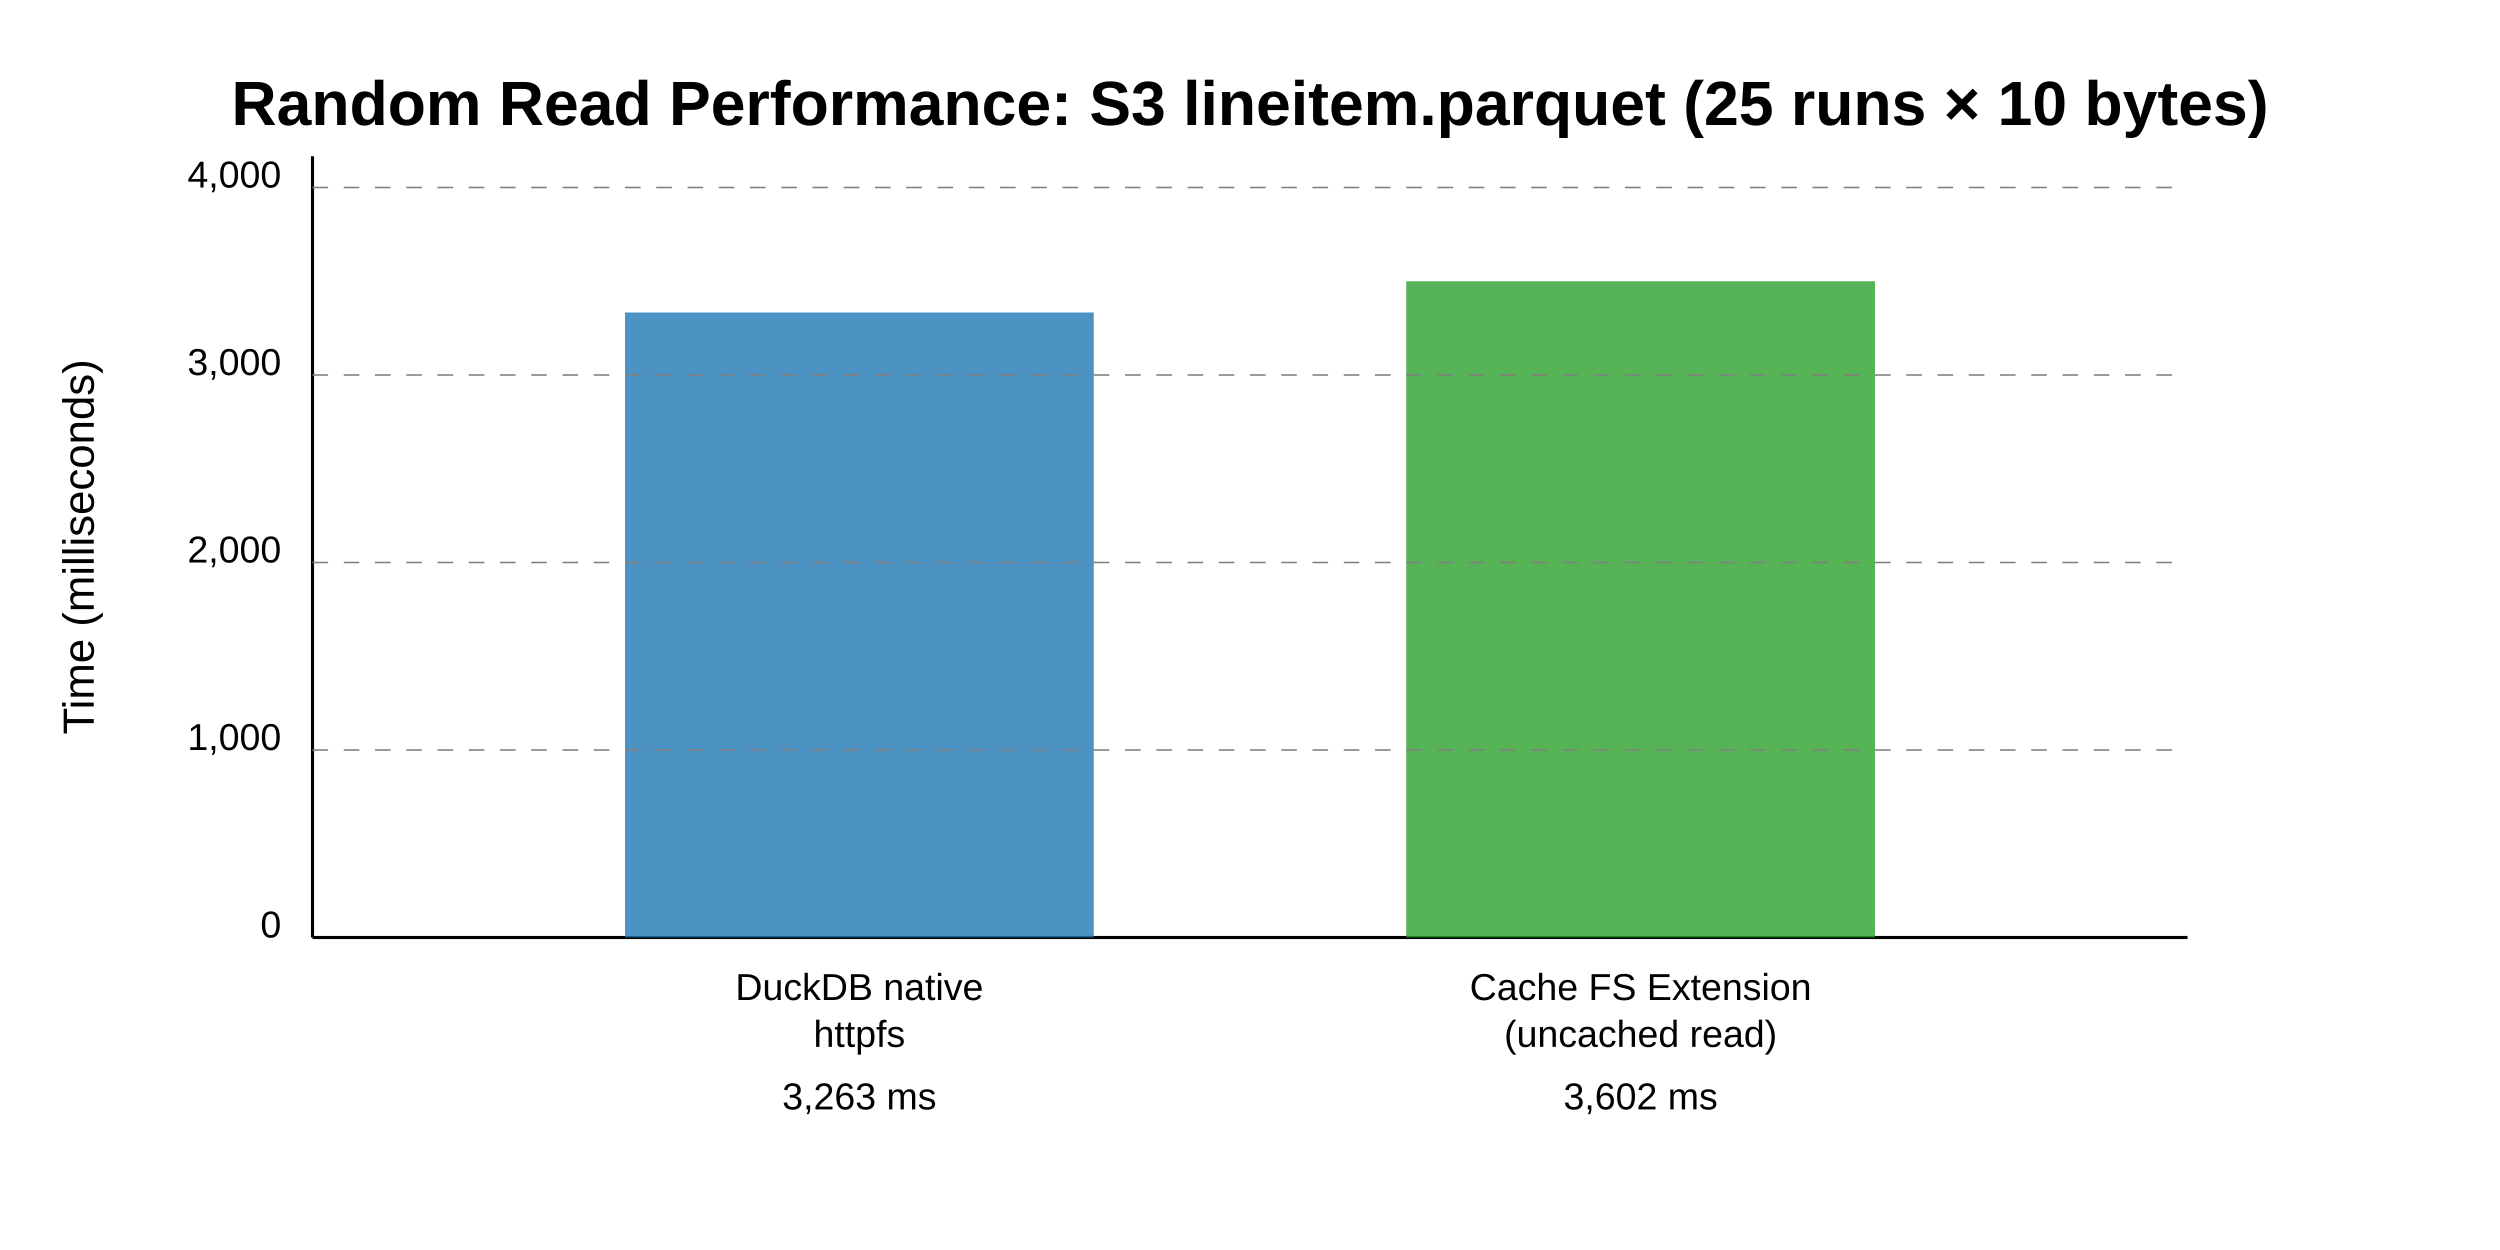
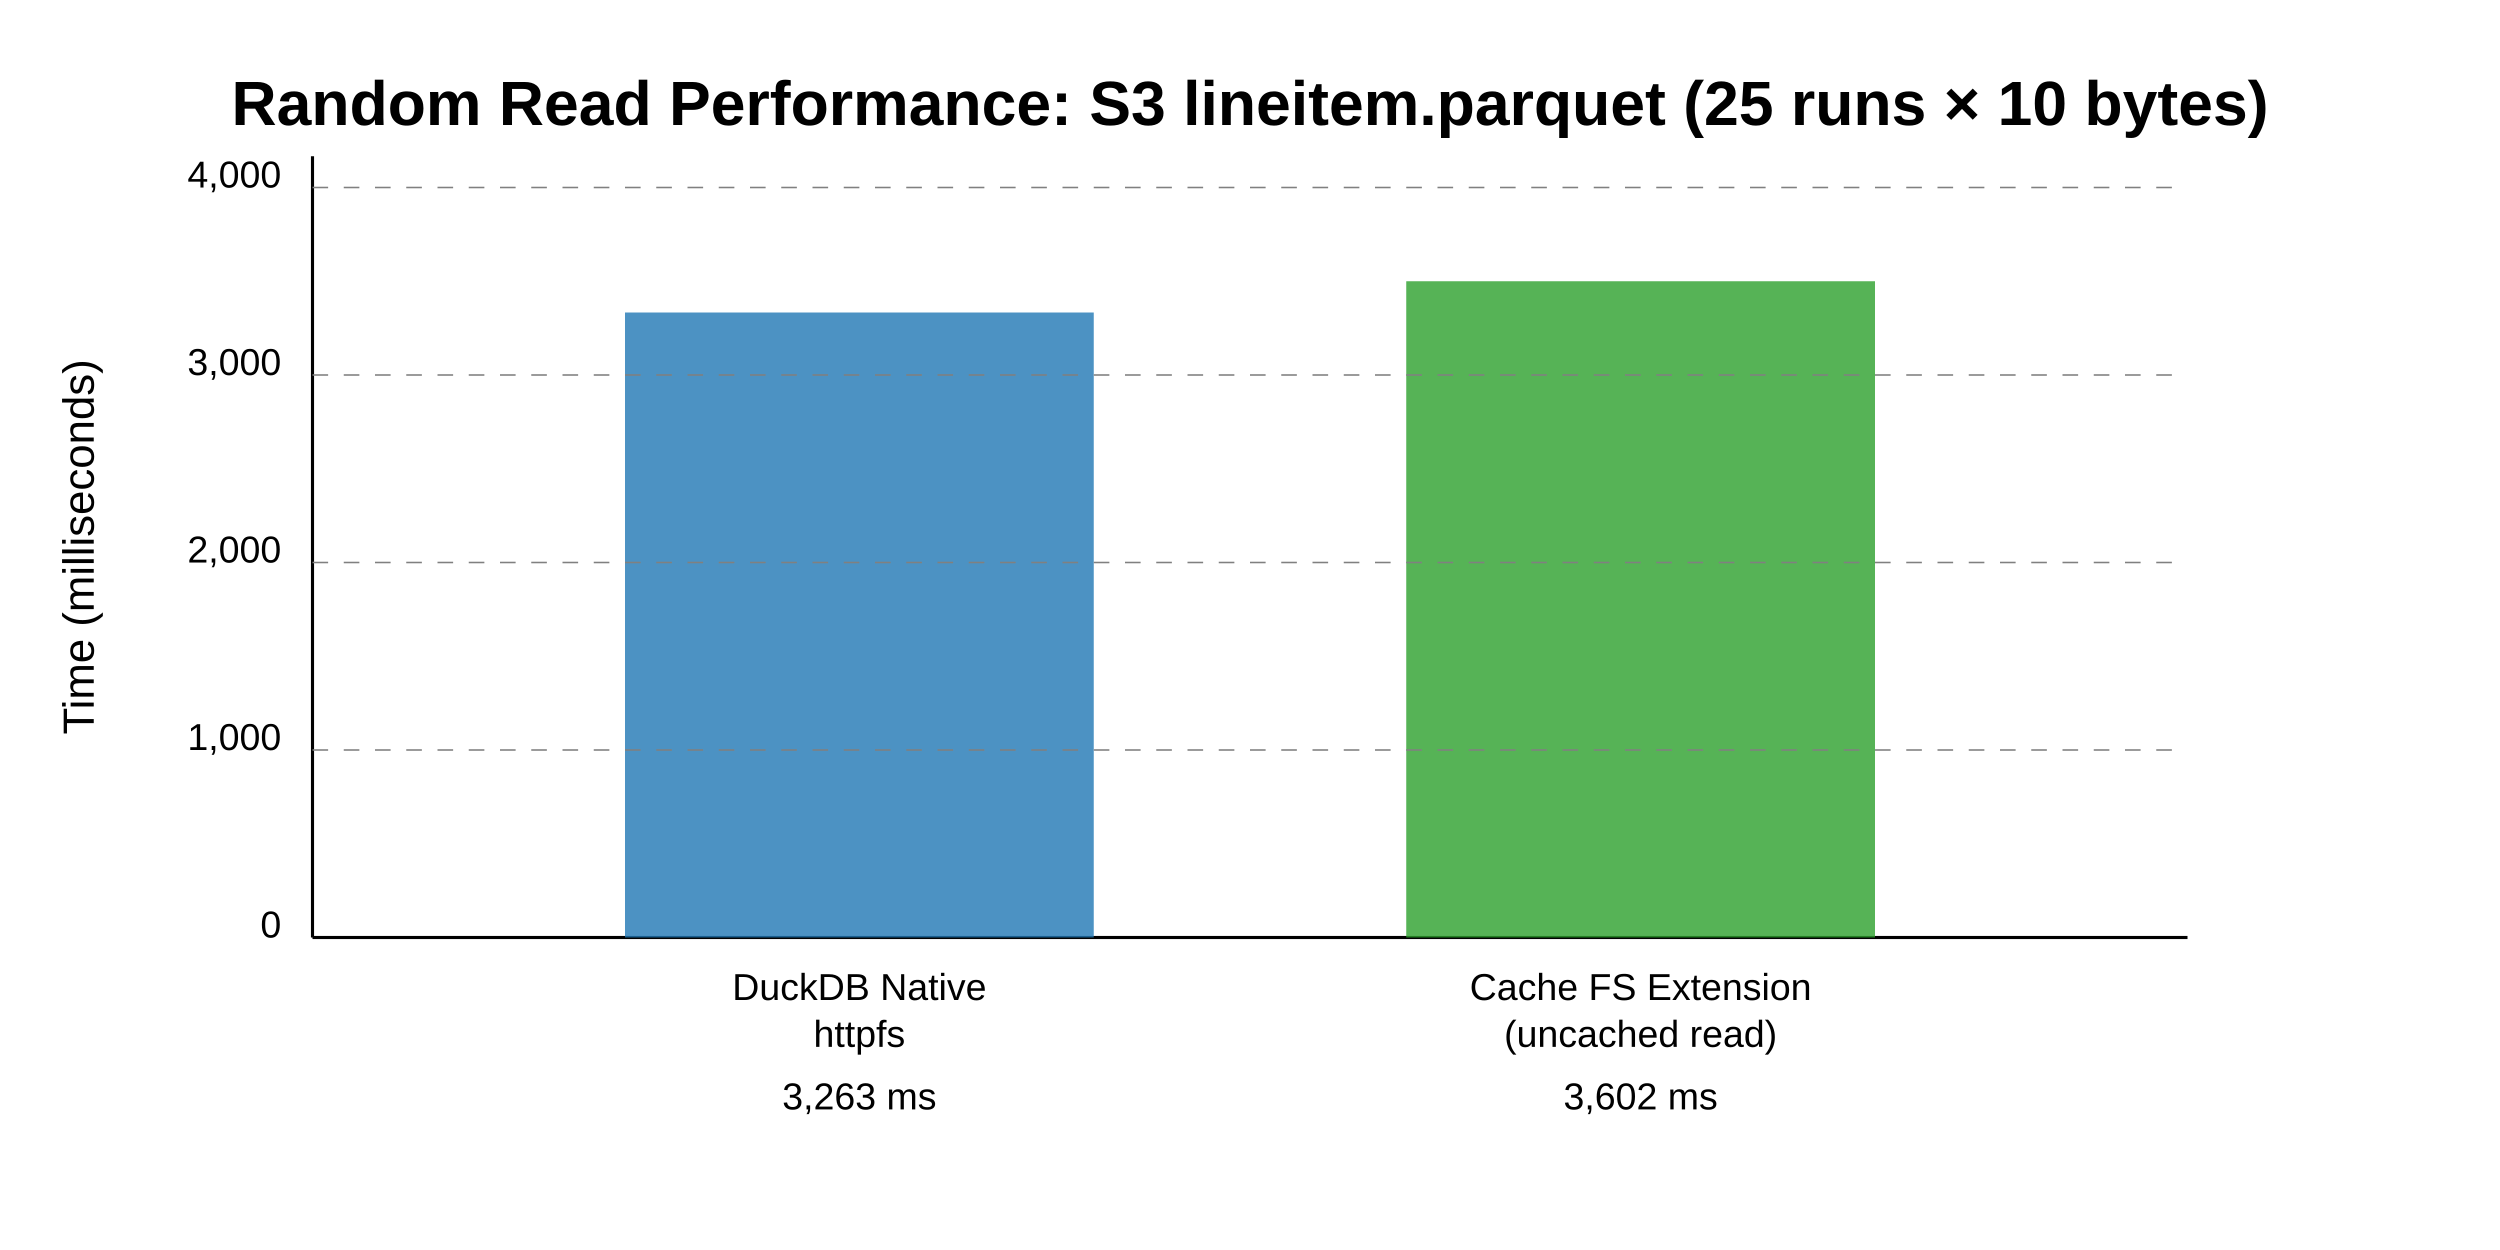
<svg xmlns="http://www.w3.org/2000/svg" viewBox="0 0 800 400">
  <rect width="800" height="400" fill="#ffffff" />
  <text x="400" y="40" text-anchor="middle" font-family="Arial" font-size="20" font-weight="bold">
        Random Read Performance: S3 lineitem.parquet (25 runs × 10 bytes)
    </text>
  <line x1="100" y1="300" x2="100" y2="50" stroke="black" stroke-width="1" />
  <text x="30" y="175" text-anchor="middle" font-family="Arial" font-size="14" transform="rotate(-90, 30, 175)">
        Time (milliseconds)
    </text>
  <line x1="100" y1="300" x2="700" y2="300" stroke="black" stroke-width="1" />
  <rect x="200" y="100" width="150" height="200" fill="#1f77b4" opacity="0.8" />
  <text x="275" y="320" text-anchor="middle" font-family="Arial" font-size="12">
-         DuckDB native
+         DuckDB Native
    </text>
  <text x="275" y="335" text-anchor="middle" font-family="Arial" font-size="12">
        httpfs
    </text>
  <text x="275" y="355" text-anchor="middle" font-family="Arial" font-size="12">
        3,263 ms
    </text>
  <rect x="450" y="90" width="150" height="210" fill="#2ca02c" opacity="0.8" />
  <text x="525" y="320" text-anchor="middle" font-family="Arial" font-size="12">
        Cache FS Extension
    </text>
  <text x="525" y="335" text-anchor="middle" font-family="Arial" font-size="12">
        (uncached read)
    </text>
  <text x="525" y="355" text-anchor="middle" font-family="Arial" font-size="12">
        3,602 ms
    </text>
  <text x="90" y="300" text-anchor="end" font-family="Arial" font-size="12">0</text>
  <text x="90" y="240" text-anchor="end" font-family="Arial" font-size="12">1,000</text>
  <text x="90" y="180" text-anchor="end" font-family="Arial" font-size="12">2,000</text>
  <text x="90" y="120" text-anchor="end" font-family="Arial" font-size="12">3,000</text>
  <text x="90" y="60" text-anchor="end" font-family="Arial" font-size="12">4,000</text>
  <line x1="100" y1="240" x2="700" y2="240" stroke="gray" stroke-width="0.5" stroke-dasharray="5,5" />
  <line x1="100" y1="180" x2="700" y2="180" stroke="gray" stroke-width="0.5" stroke-dasharray="5,5" />
  <line x1="100" y1="120" x2="700" y2="120" stroke="gray" stroke-width="0.5" stroke-dasharray="5,5" />
  <line x1="100" y1="60" x2="700" y2="60" stroke="gray" stroke-width="0.5" stroke-dasharray="5,5" />
</svg>
